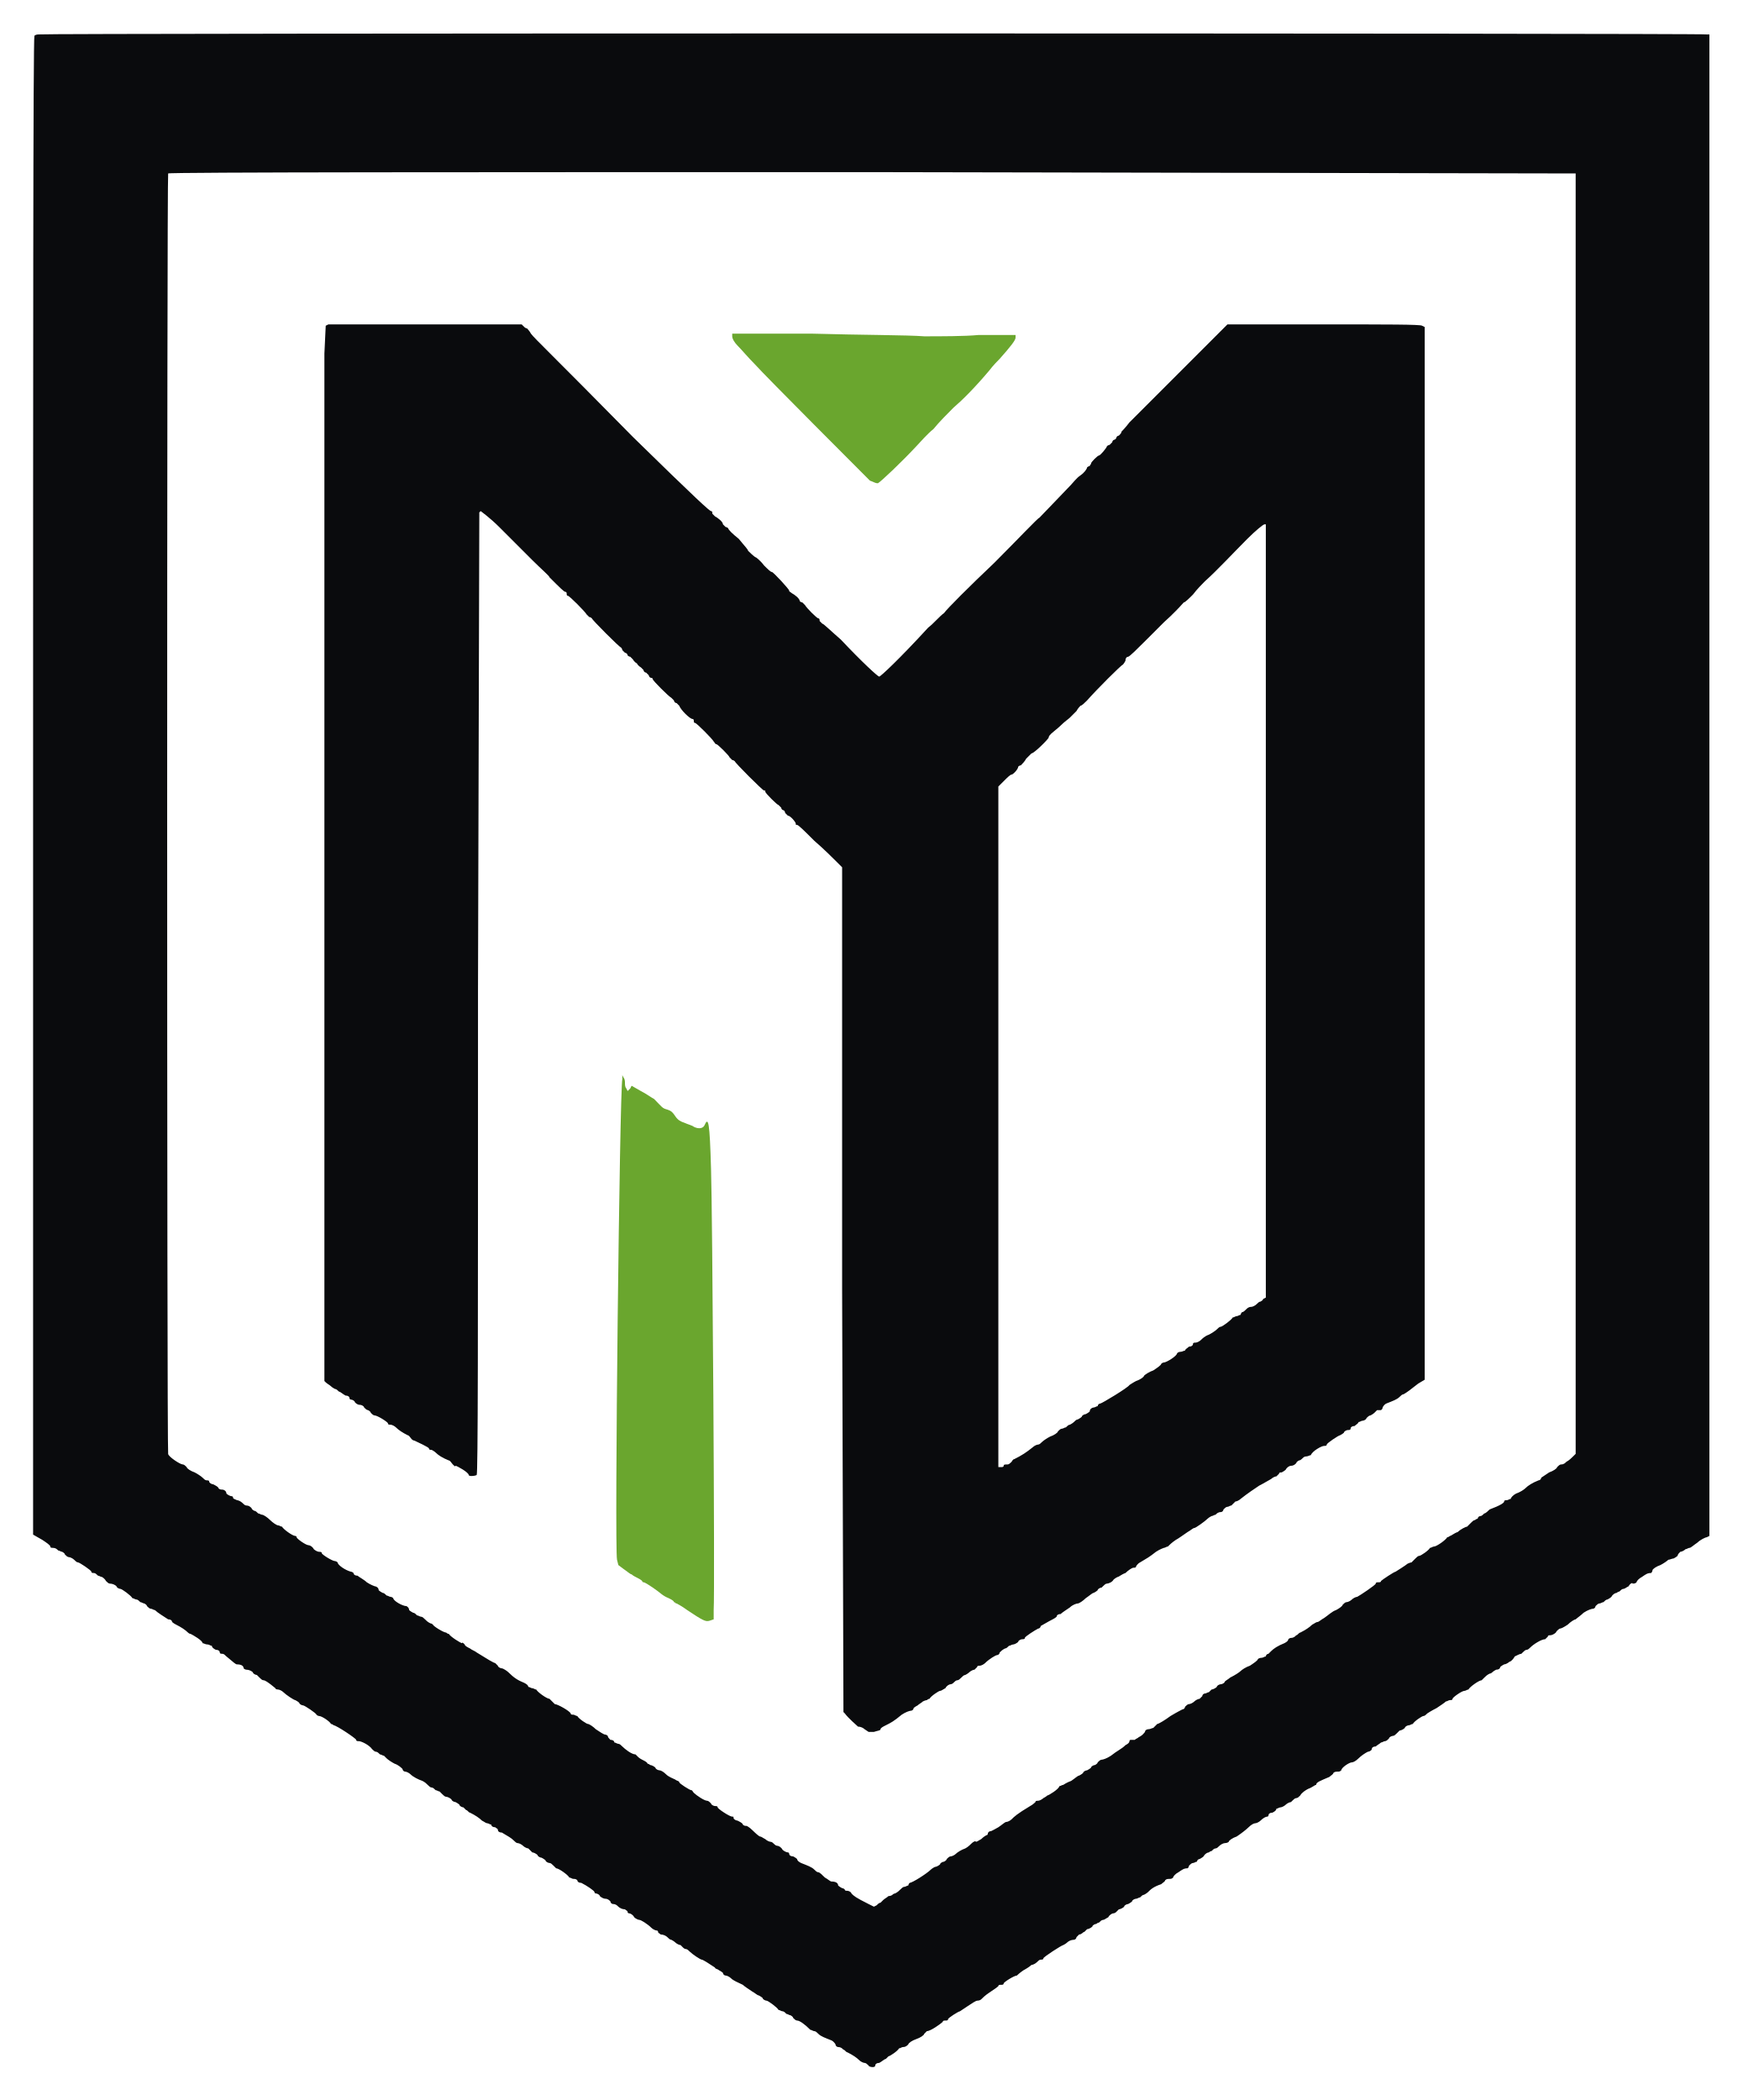
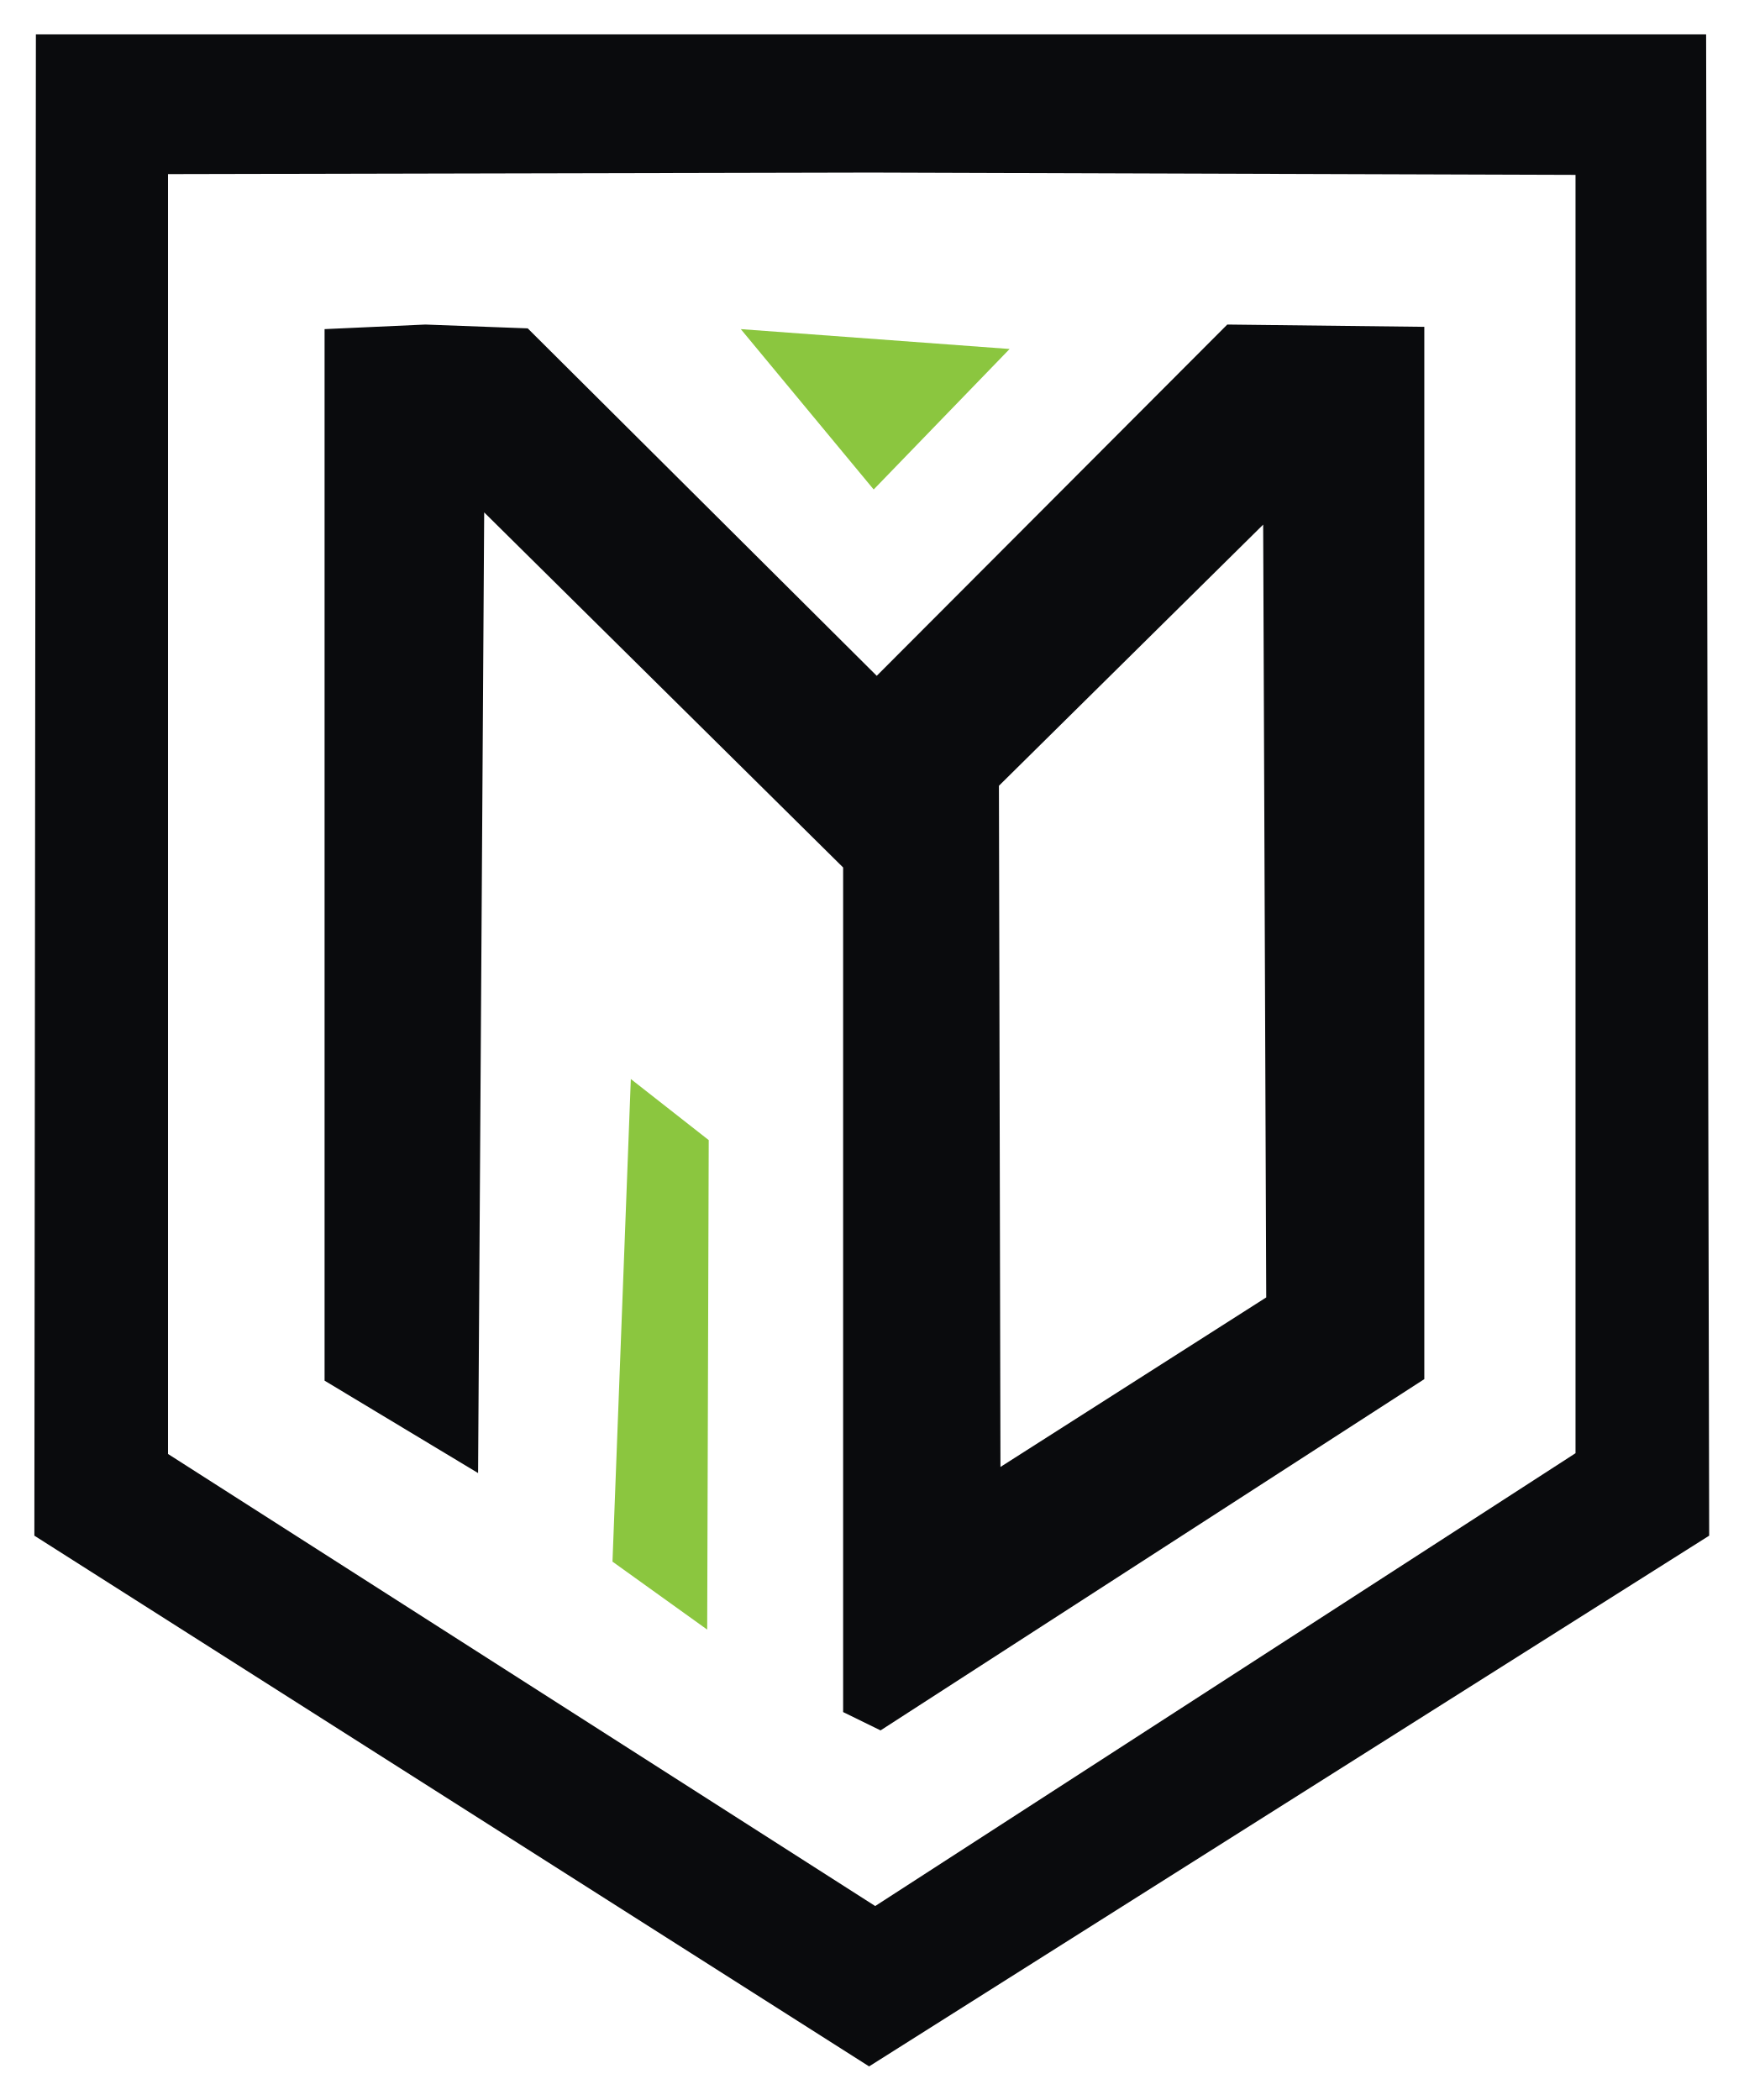
- <svg xmlns="http://www.w3.org/2000/svg" viewBox="0 0 1316 1586" role="img" aria-label="The Match Day Club shield (dark on light)">
-   <g transform="translate(-75 -90)">
-     <path fill="#0A0B0D" fill-rule="evenodd" d="M 104 116 C 102 116, 101 117, 101 117 C 100 118, 100 373, 100 684 L 100 1249 107 1253 C 110 1255, 113 1257, 113 1258 C 113 1259, 114 1259, 115 1259 C 117 1259, 118 1260, 119 1261 C 120 1261, 121 1262, 122 1262 C 122 1262, 124 1263, 124 1264 C 125 1265, 126 1266, 127 1266 C 128 1266, 130 1267, 131 1268 C 132 1269, 133 1270, 134 1270 C 135 1270, 144 1276, 144 1277 C 144 1278, 145 1278, 146 1278 C 147 1278, 148 1279, 149 1280 C 150 1280, 151 1281, 152 1281 C 152 1281, 154 1282, 155 1284 C 156 1285, 157 1286, 158 1286 C 160 1286, 162 1287, 163 1288 C 163 1289, 165 1290, 166 1290 C 167 1290, 174 1295, 175 1297 C 176 1297, 177 1298, 178 1298 C 179 1298, 180 1299, 181 1300 C 182 1300, 183 1301, 184 1301 C 184 1301, 186 1302, 186 1303 C 187 1304, 188 1305, 189 1305 C 190 1305, 191 1306, 192 1306 C 194 1308, 199 1311, 202 1313 C 204 1313, 205 1314, 205 1315 C 205 1315, 206 1316, 208 1317 C 212 1319, 215 1321, 217 1323 C 217 1323, 218 1324, 219 1324 C 221 1325, 228 1329, 228 1331 C 229 1331, 230 1332, 232 1332 C 233 1332, 234 1333, 235 1333 C 235 1334, 236 1335, 238 1336 C 240 1336, 241 1337, 241 1338 C 241 1339, 242 1339, 243 1339 C 244 1339, 245 1340, 246 1341 C 252 1346, 253 1347, 254 1347 C 257 1347, 259 1348, 259 1350 C 259 1350, 260 1351, 261 1351 C 263 1351, 265 1352, 266 1353 C 266 1354, 268 1355, 269 1355 C 269 1355, 270 1356, 271 1357 C 272 1358, 273 1359, 274 1359 C 275 1359, 277 1360, 283 1365 C 283 1366, 285 1366, 285 1366 C 286 1366, 288 1367, 289 1368 C 291 1370, 297 1374, 298 1374 C 298 1374, 300 1375, 301 1376 C 301 1377, 303 1378, 304 1378 C 305 1378, 314 1384, 314 1385 C 314 1385, 315 1386, 316 1386 C 318 1386, 324 1390, 325 1392 C 326 1392, 327 1393, 327 1393 C 329 1393, 344 1403, 344 1404 C 344 1405, 345 1405, 346 1405 C 348 1405, 354 1408, 356 1411 C 357 1412, 358 1413, 359 1413 C 360 1413, 361 1414, 362 1415 C 363 1415, 364 1416, 365 1416 C 365 1416, 366 1417, 367 1418 C 368 1419, 371 1421, 373 1422 C 376 1423, 378 1425, 379 1426 C 379 1427, 380 1428, 381 1428 C 382 1428, 384 1429, 385 1430 C 387 1432, 391 1434, 394 1435 C 396 1436, 397 1437, 398 1438 C 399 1439, 400 1440, 401 1440 C 402 1440, 403 1441, 404 1442 C 405 1442, 406 1443, 407 1443 C 407 1443, 408 1444, 409 1445 C 410 1446, 411 1447, 412 1447 C 413 1447, 415 1448, 416 1449 C 416 1450, 418 1451, 419 1451 C 419 1451, 421 1452, 422 1453 C 422 1454, 424 1455, 425 1455 C 425 1455, 426 1456, 427 1457 C 428 1457, 429 1459, 430 1459 C 434 1461, 437 1463, 439 1465 C 441 1466, 442 1467, 443 1467 C 444 1467, 445 1468, 446 1468 C 446 1469, 447 1470, 449 1470 C 450 1471, 451 1471, 451 1472 C 451 1473, 452 1474, 454 1474 C 459 1477, 461 1478, 463 1480 C 464 1481, 465 1482, 466 1482 C 467 1482, 469 1483, 470 1484 C 471 1485, 473 1486, 474 1486 C 474 1486, 475 1487, 476 1488 C 476 1488, 477 1489, 477 1489 C 478 1489, 480 1490, 481 1491 C 481 1492, 483 1493, 484 1493 C 484 1493, 486 1494, 487 1495 C 487 1496, 489 1497, 490 1497 C 491 1497, 492 1498, 493 1499 C 494 1500, 495 1501, 495 1501 C 497 1501, 504 1506, 505 1508 C 506 1508, 507 1509, 508 1509 C 509 1509, 510 1509, 511 1510 C 511 1511, 512 1512, 514 1512 C 518 1514, 524 1518, 524 1519 C 524 1520, 525 1520, 525 1520 C 526 1520, 528 1521, 528 1522 C 529 1523, 531 1524, 532 1524 C 534 1524, 535 1525, 536 1526 C 536 1527, 537 1528, 538 1528 C 540 1528, 541 1529, 542 1530 C 543 1531, 545 1532, 547 1532 C 548 1533, 549 1533, 549 1534 C 549 1535, 550 1535, 550 1535 C 551 1535, 553 1536, 554 1538 C 555 1539, 557 1540, 558 1540 C 559 1540, 564 1543, 567 1546 C 568 1547, 570 1548, 571 1548 C 571 1548, 572 1548, 572 1549 C 572 1550, 573 1550, 574 1551 C 576 1551, 578 1552, 579 1553 C 580 1554, 581 1555, 582 1555 C 582 1555, 584 1556, 585 1557 C 586 1558, 588 1559, 589 1559 C 589 1559, 590 1560, 591 1561 C 591 1561, 592 1562, 593 1562 C 594 1562, 595 1563, 596 1564 C 598 1566, 604 1570, 605 1570 C 606 1570, 612 1574, 615 1576 C 615 1577, 617 1577, 618 1578 C 620 1579, 621 1580, 621 1580 C 621 1581, 622 1582, 623 1582 C 624 1582, 626 1583, 627 1584 C 629 1586, 632 1587, 636 1589 C 637 1590, 640 1592, 643 1594 C 645 1595, 647 1597, 648 1597 C 648 1597, 650 1598, 651 1599 C 651 1600, 653 1601, 654 1601 C 655 1601, 662 1606, 663 1608 C 664 1608, 665 1609, 666 1609 C 667 1609, 668 1610, 669 1611 C 670 1611, 671 1612, 672 1612 C 672 1612, 674 1613, 674 1614 C 675 1615, 676 1616, 677 1616 C 679 1616, 683 1619, 687 1623 C 688 1623, 689 1624, 690 1624 C 691 1624, 692 1625, 693 1626 C 695 1628, 698 1629, 703 1631 C 705 1632, 706 1634, 706 1634 C 706 1635, 707 1636, 708 1636 C 710 1636, 711 1637, 712 1638 C 713 1638, 714 1640, 715 1640 C 719 1642, 722 1644, 724 1646 C 725 1647, 727 1648, 728 1648 C 729 1648, 730 1649, 731 1650 C 731 1651, 736 1652, 736 1650 C 736 1649, 737 1648, 739 1648 C 741 1647, 743 1645, 744 1645 C 745 1644, 746 1643, 746 1643 C 747 1643, 753 1639, 754 1637 C 755 1637, 756 1636, 757 1636 C 759 1636, 760 1635, 761 1634 C 761 1633, 764 1631, 767 1630 C 770 1629, 773 1627, 773 1626 C 773 1626, 774 1625, 775 1624 C 778 1624, 786 1618, 787 1617 C 787 1616, 788 1616, 789 1616 C 790 1616, 791 1616, 791 1615 C 791 1614, 799 1609, 800 1609 C 800 1609, 803 1607, 806 1605 C 809 1603, 812 1601, 813 1601 C 815 1601, 816 1600, 816 1600 C 817 1599, 819 1597, 822 1595 C 825 1593, 828 1591, 829 1590 C 829 1589, 830 1589, 831 1589 C 832 1589, 833 1589, 833 1588 C 833 1587, 841 1582, 843 1582 C 843 1582, 845 1580, 848 1578 C 850 1577, 853 1575, 854 1574 C 855 1574, 857 1573, 858 1572 C 859 1571, 860 1570, 861 1570 C 862 1570, 863 1570, 863 1569 C 863 1568, 877 1559, 878 1559 C 878 1559, 880 1558, 881 1557 C 882 1556, 884 1555, 886 1555 C 887 1555, 888 1554, 888 1553 C 888 1553, 889 1552, 890 1551 C 892 1551, 893 1549, 894 1549 C 895 1548, 896 1547, 896 1547 C 897 1547, 899 1546, 900 1545 C 900 1544, 902 1543, 903 1543 C 903 1543, 904 1542, 905 1542 C 906 1541, 907 1540, 908 1540 C 909 1540, 910 1539, 912 1538 C 913 1536, 915 1535, 916 1535 C 917 1535, 918 1534, 918 1534 C 919 1533, 920 1532, 920 1532 C 921 1532, 923 1531, 924 1530 C 924 1529, 926 1528, 927 1528 C 927 1528, 929 1527, 930 1526 C 930 1525, 932 1524, 933 1524 C 934 1524, 935 1523, 936 1523 C 937 1522, 938 1521, 939 1521 C 939 1521, 941 1520, 942 1519 C 944 1517, 946 1515, 952 1513 C 953 1512, 955 1511, 955 1510 C 956 1509, 957 1509, 959 1509 C 960 1509, 961 1508, 961 1508 C 961 1507, 963 1505, 965 1504 C 968 1502, 969 1501, 972 1501 C 972 1501, 973 1500, 973 1499 C 974 1498, 975 1497, 976 1497 C 977 1497, 978 1496, 979 1496 C 979 1495, 980 1494, 981 1494 C 981 1494, 983 1493, 984 1492 C 985 1490, 987 1489, 988 1489 C 988 1489, 989 1488, 990 1488 C 991 1487, 992 1486, 993 1486 C 994 1486, 995 1485, 996 1484 C 997 1483, 999 1482, 1000 1482 C 1002 1482, 1003 1481, 1003 1481 C 1003 1480, 1006 1478, 1009 1477 C 1012 1475, 1016 1472, 1018 1470 C 1020 1468, 1022 1467, 1023 1467 C 1024 1467, 1026 1466, 1027 1465 C 1029 1463, 1031 1462, 1032 1462 C 1032 1462, 1033 1462, 1033 1461 C 1033 1460, 1034 1459, 1036 1459 C 1038 1458, 1039 1457, 1039 1456 C 1040 1456, 1041 1455, 1042 1455 C 1043 1455, 1045 1454, 1046 1453 C 1047 1452, 1049 1451, 1050 1451 C 1050 1451, 1051 1450, 1051 1450 C 1052 1449, 1053 1448, 1054 1448 C 1055 1448, 1056 1447, 1057 1446 C 1058 1444, 1061 1442, 1063 1441 C 1066 1440, 1068 1438, 1069 1438 C 1069 1436, 1072 1435, 1079 1432 C 1080 1431, 1082 1430, 1082 1429 C 1083 1428, 1084 1428, 1086 1428 C 1087 1428, 1088 1427, 1088 1427 C 1088 1425, 1094 1421, 1096 1421 C 1097 1421, 1099 1420, 1101 1418 C 1103 1416, 1106 1414, 1108 1413 C 1109 1413, 1111 1412, 1111 1411 C 1111 1410, 1112 1409, 1114 1409 C 1115 1408, 1117 1407, 1118 1406 C 1119 1406, 1120 1405, 1121 1405 C 1122 1405, 1123 1404, 1124 1403 C 1124 1402, 1126 1401, 1127 1401 C 1128 1401, 1129 1400, 1130 1399 C 1131 1398, 1132 1397, 1132 1397 C 1133 1397, 1135 1396, 1136 1395 C 1136 1394, 1138 1393, 1139 1393 C 1140 1393, 1141 1392, 1142 1392 C 1143 1390, 1149 1386, 1150 1386 C 1151 1386, 1152 1385, 1153 1384 C 1153 1384, 1156 1382, 1160 1380 C 1163 1378, 1166 1376, 1167 1375 C 1168 1375, 1169 1374, 1170 1374 C 1171 1374, 1172 1374, 1172 1373 C 1172 1372, 1179 1367, 1181 1367 C 1182 1367, 1183 1366, 1184 1366 C 1185 1364, 1192 1359, 1194 1359 C 1194 1359, 1195 1358, 1196 1357 C 1197 1356, 1198 1355, 1200 1354 C 1201 1354, 1202 1353, 1202 1353 C 1202 1353, 1203 1352, 1205 1351 C 1207 1351, 1208 1350, 1208 1349 C 1208 1349, 1209 1348, 1211 1347 C 1212 1347, 1214 1346, 1215 1345 C 1216 1345, 1218 1343, 1219 1341 C 1221 1340, 1223 1339, 1224 1339 C 1224 1339, 1225 1338, 1225 1338 C 1226 1337, 1227 1336, 1228 1336 C 1229 1336, 1230 1335, 1231 1334 C 1233 1332, 1239 1328, 1242 1328 C 1243 1327, 1244 1326, 1244 1326 C 1244 1325, 1245 1325, 1246 1325 C 1247 1325, 1249 1324, 1250 1323 C 1251 1321, 1253 1320, 1253 1320 C 1254 1320, 1256 1319, 1259 1317 C 1261 1315, 1264 1313, 1265 1313 C 1266 1312, 1269 1310, 1271 1308 C 1274 1306, 1277 1305, 1278 1305 C 1279 1305, 1280 1304, 1280 1303 C 1281 1302, 1282 1301, 1283 1301 C 1284 1301, 1285 1300, 1286 1300 C 1287 1299, 1288 1298, 1289 1298 C 1289 1298, 1291 1297, 1292 1296 C 1293 1294, 1295 1293, 1296 1293 C 1296 1293, 1297 1292, 1298 1292 C 1299 1291, 1300 1290, 1301 1290 C 1302 1290, 1303 1289, 1305 1288 C 1306 1286, 1308 1285, 1308 1286 C 1309 1286, 1310 1286, 1311 1285 C 1311 1284, 1313 1282, 1315 1281 C 1318 1279, 1319 1278, 1322 1278 C 1322 1278, 1323 1277, 1323 1276 C 1323 1275, 1326 1273, 1329 1272 C 1331 1271, 1334 1269, 1335 1268 C 1336 1268, 1338 1267, 1339 1267 C 1341 1266, 1342 1265, 1342 1265 C 1342 1264, 1343 1263, 1344 1262 C 1345 1262, 1347 1261, 1348 1260 C 1349 1260, 1350 1259, 1351 1259 C 1352 1259, 1354 1257, 1357 1255 C 1359 1253, 1363 1251, 1364 1251 L 1366 1250 1366 683 L 1366 116 1364 116 C 1363 115, 106 115, 104 116 M 202 221 C 201 222, 201 1186, 202 1188 C 202 1190, 211 1196, 213 1196 C 214 1196, 215 1197, 216 1198 C 216 1199, 219 1201, 222 1202 C 224 1203, 227 1205, 228 1206 C 229 1207, 230 1208, 231 1208 C 232 1208, 233 1208, 233 1209 C 233 1210, 235 1211, 236 1211 C 238 1212, 240 1213, 240 1214 C 241 1215, 242 1215, 243 1215 C 244 1215, 246 1216, 246 1218 C 247 1219, 249 1220, 250 1220 C 250 1220, 251 1220, 251 1221 C 251 1222, 252 1222, 254 1223 C 255 1223, 257 1224, 258 1225 C 259 1226, 260 1227, 261 1227 C 263 1227, 264 1228, 265 1229 C 265 1230, 267 1231, 267 1231 C 268 1231, 269 1232, 270 1233 C 271 1233, 272 1234, 273 1234 C 274 1234, 277 1236, 279 1238 C 281 1240, 284 1242, 285 1242 C 286 1242, 287 1243, 288 1243 C 289 1245, 296 1250, 298 1250 C 298 1250, 299 1250, 299 1251 C 299 1252, 306 1257, 308 1257 C 309 1257, 311 1258, 312 1260 C 313 1261, 315 1262, 316 1262 C 317 1262, 318 1262, 318 1263 C 318 1264, 326 1269, 328 1269 C 329 1269, 330 1270, 330 1270 C 330 1272, 336 1276, 340 1277 C 341 1277, 342 1278, 342 1278 C 342 1279, 343 1280, 345 1280 C 346 1281, 350 1283, 352 1285 C 355 1287, 358 1288, 358 1288 C 359 1288, 361 1289, 361 1291 C 362 1292, 364 1293, 364 1293 C 365 1293, 366 1294, 367 1295 C 368 1295, 369 1296, 370 1296 C 371 1296, 372 1297, 372 1297 C 372 1299, 379 1303, 382 1303 C 382 1303, 384 1304, 384 1306 C 385 1307, 387 1308, 387 1308 C 388 1308, 389 1309, 390 1310 C 391 1310, 392 1311, 393 1311 C 394 1311, 395 1312, 396 1313 C 397 1314, 398 1315, 400 1316 C 401 1316, 402 1317, 402 1317 C 402 1318, 410 1323, 412 1323 C 412 1323, 413 1324, 414 1324 C 415 1326, 423 1331, 424 1331 C 424 1330, 425 1331, 426 1332 C 426 1333, 428 1334, 430 1335 C 431 1336, 434 1337, 435 1338 C 443 1343, 448 1346, 449 1346 C 449 1346, 450 1347, 451 1348 C 451 1349, 453 1350, 454 1350 C 455 1350, 458 1352, 459 1353 C 463 1357, 466 1359, 471 1361 C 473 1362, 474 1363, 474 1364 C 475 1364, 476 1365, 477 1365 C 478 1365, 479 1366, 480 1366 C 481 1368, 488 1373, 490 1373 C 490 1373, 491 1374, 492 1375 C 493 1376, 494 1377, 494 1377 C 496 1377, 505 1382, 506 1384 C 506 1385, 507 1385, 508 1385 C 509 1385, 510 1386, 511 1386 C 512 1388, 518 1392, 519 1392 C 520 1392, 523 1394, 525 1396 C 528 1398, 531 1400, 532 1400 C 533 1400, 534 1401, 534 1401 C 534 1402, 535 1403, 536 1404 C 538 1404, 539 1405, 539 1406 C 540 1406, 541 1407, 542 1407 C 543 1407, 544 1408, 545 1409 C 547 1411, 552 1415, 555 1415 C 556 1416, 557 1417, 557 1417 C 557 1417, 558 1418, 560 1419 C 562 1420, 564 1421, 564 1422 C 565 1422, 566 1423, 566 1423 C 567 1423, 569 1424, 570 1425 C 570 1426, 572 1427, 573 1427 C 574 1427, 576 1428, 578 1430 C 580 1432, 583 1433, 585 1434 C 586 1435, 588 1435, 588 1436 C 588 1437, 596 1442, 597 1442 C 598 1442, 598 1443, 599 1444 C 601 1446, 607 1450, 609 1450 C 610 1450, 611 1451, 612 1452 C 612 1453, 614 1454, 615 1454 C 616 1454, 617 1454, 617 1455 C 617 1456, 626 1462, 628 1462 C 629 1462, 629 1462, 629 1463 C 629 1464, 631 1465, 632 1465 C 634 1466, 636 1467, 636 1468 C 637 1469, 638 1469, 639 1469 C 639 1469, 641 1470, 643 1472 C 648 1477, 649 1477, 649 1477 C 650 1477, 651 1478, 653 1479 C 654 1480, 656 1481, 657 1481 C 658 1481, 659 1482, 660 1483 C 660 1483, 661 1484, 662 1484 C 663 1484, 665 1485, 666 1487 C 667 1488, 669 1489, 670 1489 C 670 1489, 671 1489, 671 1490 C 671 1491, 672 1492, 674 1492 C 676 1493, 677 1494, 677 1494 C 677 1495, 678 1496, 680 1497 C 685 1499, 688 1500, 690 1502 C 691 1503, 692 1504, 693 1504 C 694 1504, 696 1506, 698 1508 C 700 1509, 702 1511, 703 1511 C 706 1511, 708 1512, 708 1514 C 708 1514, 709 1515, 711 1516 C 712 1516, 713 1517, 713 1517 C 713 1518, 714 1518, 715 1518 C 716 1518, 718 1519, 718 1520 C 720 1522, 721 1523, 731 1528 L 735 1530 737 1529 C 738 1528, 739 1527, 740 1527 C 740 1527, 741 1526, 742 1525 C 743 1524, 745 1523, 746 1522 C 748 1522, 749 1521, 749 1521 C 749 1521, 750 1520, 751 1520 C 753 1519, 754 1518, 755 1517 C 756 1516, 757 1515, 758 1515 C 759 1515, 760 1514, 761 1514 C 761 1513, 762 1512, 762 1512 C 764 1512, 775 1505, 778 1502 C 779 1501, 781 1500, 781 1500 C 782 1500, 784 1499, 785 1498 C 785 1497, 787 1496, 788 1496 C 788 1496, 790 1495, 790 1494 C 791 1493, 792 1492, 793 1492 C 794 1492, 796 1491, 797 1490 C 798 1489, 801 1487, 804 1486 C 806 1485, 808 1483, 809 1482 C 810 1481, 812 1480, 812 1481 C 813 1481, 814 1480, 816 1479 C 818 1477, 820 1476, 820 1476 C 821 1476, 821 1475, 821 1475 C 821 1474, 822 1473, 823 1473 C 824 1473, 827 1471, 829 1470 C 832 1468, 834 1466, 835 1466 C 836 1466, 838 1465, 839 1464 C 841 1462, 843 1460, 853 1454 C 855 1453, 857 1451, 857 1451 C 857 1450, 858 1450, 859 1450 C 860 1450, 862 1449, 863 1448 C 865 1447, 866 1446, 866 1446 C 867 1446, 875 1441, 875 1439 C 876 1439, 877 1438, 878 1438 C 878 1438, 881 1436, 884 1435 C 887 1433, 889 1431, 890 1431 C 890 1431, 892 1430, 893 1429 C 893 1428, 895 1427, 896 1427 C 896 1427, 898 1426, 899 1425 C 899 1424, 901 1423, 902 1423 C 902 1423, 904 1422, 904 1421 C 905 1420, 906 1419, 907 1419 C 908 1419, 911 1418, 914 1416 C 919 1412, 922 1411, 925 1408 C 927 1407, 928 1406, 928 1405 C 928 1405, 928 1404, 929 1404 C 929 1404, 931 1404, 932 1404 C 933 1403, 934 1403, 935 1402 C 935 1402, 937 1401, 938 1400 C 939 1399, 940 1398, 940 1397 C 940 1397, 941 1396, 942 1396 C 944 1396, 945 1395, 946 1395 C 947 1394, 948 1393, 949 1392 C 950 1392, 955 1389, 959 1386 C 964 1383, 968 1381, 968 1381 C 969 1381, 970 1380, 970 1379 C 971 1378, 972 1377, 973 1377 C 974 1377, 976 1376, 977 1375 C 978 1374, 980 1373, 981 1373 C 982 1372, 983 1371, 983 1371 C 983 1370, 984 1369, 985 1369 C 986 1369, 987 1368, 988 1368 C 989 1367, 990 1366, 990 1366 C 991 1366, 993 1365, 994 1364 C 994 1363, 996 1362, 997 1362 C 998 1362, 1000 1361, 1000 1360 C 1001 1359, 1003 1358, 1004 1357 C 1008 1355, 1011 1353, 1012 1352 C 1013 1351, 1016 1349, 1019 1348 C 1022 1346, 1025 1344, 1025 1343 C 1025 1343, 1026 1342, 1028 1342 C 1029 1342, 1030 1341, 1031 1341 C 1031 1340, 1032 1339, 1033 1339 C 1033 1339, 1034 1338, 1035 1337 C 1037 1335, 1040 1333, 1045 1331 C 1047 1330, 1048 1329, 1048 1328 C 1048 1328, 1049 1327, 1050 1327 C 1052 1327, 1053 1326, 1054 1325 C 1055 1325, 1056 1323, 1057 1323 C 1061 1321, 1064 1319, 1066 1317 C 1068 1316, 1069 1315, 1070 1315 C 1071 1315, 1073 1313, 1075 1312 C 1078 1310, 1081 1307, 1084 1306 C 1086 1305, 1089 1303, 1089 1302 C 1090 1301, 1091 1300, 1092 1300 C 1093 1300, 1095 1299, 1096 1298 C 1097 1297, 1099 1296, 1100 1296 C 1102 1295, 1114 1287, 1114 1286 C 1114 1285, 1115 1285, 1116 1285 C 1117 1285, 1118 1285, 1118 1284 C 1119 1283, 1128 1277, 1129 1277 C 1129 1277, 1137 1272, 1138 1271 C 1138 1271, 1140 1270, 1141 1270 C 1142 1269, 1143 1268, 1144 1267 C 1145 1266, 1146 1265, 1147 1265 C 1148 1265, 1154 1261, 1155 1259 C 1156 1259, 1157 1258, 1158 1258 C 1160 1258, 1167 1253, 1168 1251 C 1169 1251, 1170 1250, 1170 1250 C 1171 1250, 1173 1248, 1176 1247 C 1178 1245, 1182 1243, 1183 1243 C 1184 1242, 1185 1241, 1186 1240 C 1187 1239, 1188 1238, 1189 1238 C 1189 1238, 1190 1237, 1191 1237 C 1191 1236, 1192 1235, 1193 1235 C 1194 1235, 1195 1234, 1196 1233 C 1197 1233, 1199 1231, 1200 1230 C 1208 1227, 1211 1225, 1211 1224 C 1211 1223, 1212 1223, 1213 1223 C 1214 1223, 1215 1222, 1216 1222 C 1216 1221, 1218 1219, 1220 1218 C 1223 1217, 1226 1215, 1227 1214 C 1229 1212, 1232 1210, 1237 1208 C 1238 1208, 1239 1207, 1239 1206 C 1239 1206, 1242 1204, 1245 1202 C 1248 1201, 1251 1199, 1251 1198 C 1252 1197, 1253 1196, 1254 1196 C 1256 1196, 1257 1195, 1258 1194 C 1260 1193, 1262 1191, 1263 1190 L 1265 1188 1265 704 L 1265 221 733 220 C 441 220, 202 220, 202 221 M 323 335 L 321 336 320 357 C 320 368, 320 548, 320 755 L 320 1133 321 1134 C 322 1135, 324 1136, 325 1137 C 326 1138, 328 1139, 328 1139 C 329 1139, 330 1140, 331 1141 C 332 1141, 334 1143, 336 1144 C 338 1144, 339 1145, 339 1146 C 339 1147, 340 1147, 340 1147 C 341 1147, 343 1148, 343 1149 C 344 1150, 345 1151, 347 1151 C 348 1151, 350 1152, 350 1153 C 351 1154, 352 1155, 353 1155 C 353 1155, 355 1156, 355 1157 C 356 1158, 357 1159, 358 1159 C 360 1159, 368 1164, 368 1165 C 368 1166, 369 1166, 370 1166 C 371 1166, 373 1167, 374 1168 C 376 1170, 379 1172, 383 1174 C 384 1174, 385 1176, 386 1177 C 386 1177, 387 1178, 388 1178 C 390 1179, 399 1183, 399 1184 C 399 1185, 400 1185, 401 1185 C 401 1185, 403 1186, 404 1187 C 406 1189, 409 1191, 414 1193 C 415 1193, 416 1195, 417 1196 C 418 1197, 419 1198, 419 1197 C 420 1197, 429 1202, 429 1204 C 429 1205, 433 1205, 435 1204 C 436 1203, 436 1106, 436 839 L 437 477 438 476 C 438 476, 445 481, 452 488 C 459 495, 470 506, 477 513 C 484 520, 490 525, 490 526 C 498 534, 501 537, 502 537 C 503 537, 503 538, 503 539 C 503 539, 503 540, 504 540 C 505 540, 517 552, 518 554 C 519 555, 520 556, 520 556 C 521 556, 522 557, 522 557 C 522 558, 543 579, 544 579 C 544 579, 545 580, 545 581 C 546 582, 547 583, 547 583 C 548 583, 549 584, 549 585 C 549 585, 550 586, 551 586 C 551 586, 552 587, 553 588 C 553 588, 554 590, 556 591 C 557 593, 559 594, 559 594 C 560 595, 561 596, 561 596 C 561 597, 562 598, 563 598 C 563 598, 564 599, 565 600 C 565 601, 566 602, 567 602 C 567 602, 568 602, 568 603 C 568 604, 580 616, 582 617 C 583 618, 584 619, 584 619 C 584 620, 585 621, 586 621 C 586 621, 587 622, 588 623 C 589 626, 596 633, 598 633 C 599 633, 599 634, 599 635 C 599 635, 599 636, 600 636 C 601 636, 613 648, 614 650 C 615 651, 615 652, 616 652 C 617 652, 626 661, 626 662 C 626 662, 627 663, 628 664 C 629 664, 630 665, 630 665 C 630 666, 651 687, 652 687 C 653 687, 653 687, 653 688 C 653 689, 662 698, 663 698 C 663 698, 664 699, 665 700 C 665 701, 666 702, 667 702 C 667 702, 668 703, 668 704 C 668 704, 669 705, 670 706 C 672 706, 676 711, 676 712 C 676 713, 676 713, 677 713 C 678 713, 683 718, 690 725 C 697 731, 704 738, 707 741 L 711 745 711 1064 L 712 1383 713 1384 C 716 1388, 722 1393, 723 1394 C 725 1394, 727 1395, 728 1396 L 731 1398 735 1398 C 738 1397, 740 1397, 740 1396 C 740 1395, 742 1394, 744 1393 C 748 1391, 750 1390, 756 1385 C 759 1383, 762 1382, 763 1382 C 764 1382, 765 1381, 765 1380 C 765 1380, 766 1379, 768 1378 C 769 1377, 771 1376, 772 1375 C 772 1375, 774 1374, 775 1374 C 775 1374, 776 1373, 777 1373 C 778 1371, 784 1367, 785 1367 C 786 1367, 787 1366, 789 1365 C 790 1363, 792 1362, 793 1362 C 794 1362, 795 1361, 795 1361 C 796 1360, 797 1359, 798 1359 C 799 1359, 800 1358, 801 1357 C 802 1356, 803 1355, 804 1355 C 804 1355, 806 1354, 807 1353 C 808 1352, 810 1351, 811 1351 C 812 1350, 813 1349, 813 1349 C 813 1348, 814 1348, 815 1348 C 816 1348, 818 1347, 819 1346 C 822 1343, 827 1340, 828 1340 C 829 1340, 830 1339, 830 1338 C 831 1337, 832 1336, 834 1335 C 835 1335, 836 1334, 837 1333 C 838 1333, 839 1332, 840 1332 C 841 1332, 843 1331, 844 1330 C 844 1329, 846 1328, 847 1328 C 848 1328, 849 1328, 849 1327 C 849 1326, 857 1321, 859 1320 C 860 1320, 861 1319, 861 1318 C 863 1317, 866 1315, 870 1313 C 872 1312, 873 1311, 873 1311 C 873 1310, 874 1309, 876 1309 C 877 1308, 880 1306, 883 1304 C 885 1302, 888 1301, 889 1301 C 890 1301, 893 1299, 895 1297 C 898 1295, 900 1293, 901 1293 C 901 1293, 903 1292, 904 1291 C 904 1290, 906 1289, 907 1289 C 907 1289, 908 1288, 908 1288 C 909 1287, 910 1286, 911 1286 C 912 1286, 915 1285, 916 1283 C 917 1282, 919 1281, 919 1281 C 920 1281, 922 1279, 925 1278 C 927 1276, 930 1274, 931 1274 C 932 1274, 933 1274, 933 1273 C 933 1273, 934 1271, 936 1270 C 941 1267, 943 1266, 948 1262 C 951 1260, 954 1259, 954 1259 C 955 1259, 956 1258, 957 1258 C 958 1257, 960 1255, 963 1253 C 965 1252, 969 1249, 972 1247 C 974 1246, 976 1244, 977 1244 C 978 1244, 985 1239, 987 1237 C 988 1236, 990 1235, 990 1235 C 991 1235, 992 1234, 993 1234 C 994 1233, 995 1232, 997 1232 C 998 1232, 999 1231, 999 1230 C 1000 1229, 1001 1228, 1002 1228 C 1003 1228, 1004 1227, 1005 1227 C 1006 1226, 1007 1225, 1008 1224 C 1009 1224, 1011 1223, 1012 1222 C 1017 1218, 1023 1214, 1026 1212 C 1030 1210, 1033 1208, 1035 1207 C 1036 1206, 1038 1205, 1039 1205 C 1040 1204, 1041 1203, 1041 1203 C 1041 1202, 1042 1202, 1043 1202 C 1043 1202, 1045 1201, 1046 1200 C 1047 1198, 1049 1197, 1050 1197 C 1052 1197, 1053 1196, 1054 1195 C 1054 1194, 1056 1193, 1056 1193 C 1057 1193, 1058 1192, 1058 1192 C 1059 1191, 1060 1190, 1061 1190 C 1063 1190, 1064 1189, 1065 1189 C 1066 1186, 1073 1182, 1075 1182 C 1076 1182, 1077 1182, 1077 1181 C 1077 1180, 1086 1174, 1087 1174 C 1087 1174, 1089 1173, 1090 1172 C 1090 1171, 1092 1170, 1093 1170 C 1094 1170, 1095 1170, 1095 1169 C 1095 1168, 1096 1167, 1098 1167 C 1099 1166, 1101 1165, 1101 1164 C 1102 1164, 1103 1163, 1104 1163 C 1105 1163, 1107 1162, 1107 1161 C 1108 1160, 1109 1159, 1110 1159 C 1110 1159, 1112 1158, 1113 1157 C 1114 1156, 1115 1155, 1115 1155 C 1116 1155, 1117 1155, 1118 1155 C 1118 1155, 1119 1154, 1119 1154 C 1119 1153, 1120 1151, 1122 1150 C 1127 1148, 1130 1147, 1132 1145 C 1133 1144, 1134 1143, 1135 1143 C 1137 1142, 1141 1139, 1146 1135 L 1151 1132 1151 734 L 1151 337 1149 336 C 1148 335, 1123 335, 1074 335 L 1002 335 995 342 C 985 352, 935 402, 928 409 C 925 413, 922 416, 922 416 C 922 417, 921 418, 920 419 C 919 419, 918 420, 918 421 C 918 421, 917 422, 917 422 C 916 422, 915 423, 915 424 C 915 424, 914 425, 913 426 C 912 426, 911 427, 911 427 C 911 428, 906 434, 905 434 C 904 434, 899 439, 899 440 C 899 441, 898 441, 898 442 C 897 442, 896 443, 896 443 C 896 444, 894 447, 891 449 C 888 451, 885 455, 884 456 C 882 458, 864 477, 860 481 C 859 481, 844 497, 826 515 C 807 533, 790 550, 788 553 C 785 555, 780 561, 776 564 C 754 588, 740 601, 739 601 C 738 601, 726 590, 710 573 C 703 567, 697 561, 696 561 C 695 560, 694 559, 694 559 C 694 558, 694 557, 693 557 C 692 557, 684 549, 683 547 C 682 546, 681 545, 681 545 C 680 545, 679 544, 679 544 C 679 542, 675 539, 673 538 C 672 537, 671 537, 671 536 C 671 535, 659 522, 658 522 C 657 522, 655 520, 652 517 C 649 513, 646 511, 646 511 C 645 511, 640 506, 640 506 C 640 505, 637 502, 633 497 C 628 493, 625 490, 625 489 C 625 489, 624 488, 623 488 C 622 487, 621 486, 621 486 C 621 484, 617 481, 615 480 C 614 479, 613 478, 613 478 C 613 477, 613 476, 612 476 C 611 476, 602 468, 553 420 C 491 357, 479 346, 476 342 C 475 340, 473 338, 473 338 C 472 338, 471 337, 471 337 L 469 335 398 335 C 359 335, 325 335, 323 335 M 1017 497 C 1007 507, 994 521, 985 529 C 983 531, 979 535, 976 539 C 973 542, 970 545, 969 545 C 961 554, 955 559, 954 560 C 953 561, 947 567, 940 574 C 934 580, 928 586, 927 586 C 926 586, 925 587, 925 589 C 924 591, 923 592, 923 592 C 922 592, 903 611, 896 619 C 894 621, 892 623, 891 623 C 891 623, 889 625, 888 627 C 886 629, 884 631, 883 632 C 882 633, 879 635, 876 638 C 874 640, 870 643, 869 644 C 868 645, 867 646, 867 647 C 867 648, 856 659, 854 659 C 854 659, 852 661, 850 663 C 849 665, 847 667, 846 668 C 845 668, 844 669, 844 669 C 844 671, 840 675, 839 675 C 838 675, 836 677, 833 680 L 829 684 829 941 L 829 1198 831 1198 C 832 1198, 833 1198, 833 1197 C 833 1196, 834 1196, 836 1196 C 837 1196, 838 1195, 839 1194 C 839 1194, 840 1192, 841 1192 C 847 1189, 850 1187, 855 1183 C 856 1182, 858 1181, 859 1181 C 860 1181, 861 1180, 862 1179 C 863 1178, 866 1176, 868 1175 C 871 1174, 874 1172, 874 1171 C 875 1170, 876 1169, 877 1169 C 878 1169, 879 1168, 880 1168 C 881 1167, 882 1166, 883 1166 C 883 1166, 885 1165, 886 1164 C 887 1163, 888 1162, 889 1162 C 889 1162, 891 1161, 892 1160 C 892 1159, 894 1158, 895 1158 C 895 1158, 897 1157, 898 1156 C 898 1154, 900 1153, 901 1153 C 902 1153, 903 1152, 904 1152 C 904 1151, 905 1150, 906 1150 C 907 1150, 927 1138, 928 1136 C 928 1136, 931 1134, 933 1133 C 936 1132, 939 1130, 939 1129 C 940 1128, 943 1126, 946 1125 C 949 1123, 952 1121, 952 1120 C 952 1120, 953 1119, 954 1119 C 956 1119, 964 1114, 964 1112 C 964 1112, 965 1111, 966 1111 C 968 1111, 969 1110, 970 1110 C 970 1109, 972 1108, 973 1107 C 975 1107, 976 1106, 976 1105 C 976 1104, 977 1104, 978 1104 C 979 1104, 981 1103, 982 1102 C 983 1101, 985 1099, 988 1098 C 990 1097, 993 1095, 994 1094 C 995 1093, 996 1092, 997 1092 C 998 1092, 1005 1087, 1006 1085 C 1007 1085, 1008 1084, 1009 1084 C 1010 1084, 1011 1083, 1012 1083 C 1012 1082, 1013 1081, 1013 1081 C 1014 1081, 1015 1080, 1016 1079 C 1017 1078, 1018 1077, 1020 1077 C 1021 1077, 1023 1076, 1024 1075 C 1025 1074, 1026 1073, 1027 1073 C 1027 1073, 1029 1072, 1029 1071 L 1031 1070 1031 778 L 1031 486 1030 486 C 1029 486, 1023 491, 1017 497" />
-     <path fill="#8BC63F" d="M 691 381 C 687 385, 686 385, 683 381 C 682 380, 680 379, 680 379 C 678 379, 675 381, 675 383 C 675 384, 671 384, 670 383 C 670 382, 669 381, 668 381 C 668 381, 667 380, 666 380 C 666 378, 662 377, 662 379 C 662 380, 671 389, 673 390 C 676 392, 683 399, 687 405 C 689 407, 695 413, 701 418 C 706 423, 713 430, 717 434 C 723 441, 735 452, 737 453 C 738 453, 756 436, 761 429 C 763 427, 769 420, 775 415 C 780 410, 789 401, 794 396 C 806 385, 809 379, 802 382 C 801 383, 799 384, 798 384 C 797 384, 795 385, 794 386 C 791 388, 790 389, 790 387 C 790 384, 783 383, 779 386 L 777 388 758 387 L 740 387 738 385 L 737 384 724 384 L 710 385 709 382 C 706 378, 706 378, 702 383 C 699 388, 697 390, 694 389 C 691 388, 691 385, 695 383 C 697 381, 698 377, 696 377 C 695 377, 693 379, 691 381 M 680 388 L 679 389 680 390 C 681 390, 682 391, 682 390 C 683 390, 684 391, 686 393 C 689 397, 692 398, 692 396 C 692 395, 683 386, 682 386 C 682 386, 681 387, 680 388 M 699 394 L 698 395 699 397 C 700 397, 701 398, 702 398 L 704 398 704 395 L 704 392 702 392 C 701 392, 700 393, 699 394 M 545 1017 C 544 1036, 543 1266, 544 1269 C 545 1271, 549 1275, 557 1279 C 559 1280, 562 1282, 562 1282 C 562 1282, 564 1283, 566 1284 C 567 1285, 571 1288, 574 1290 C 577 1292, 583 1296, 587 1299 C 590 1301, 595 1304, 597 1306 C 599 1307, 601 1308, 601 1308 C 602 1308, 604 1309, 606 1311 C 608 1312, 610 1313, 611 1313 C 612 1312, 611 1076, 610 1049 C 610 1025, 608 1024, 607 1046 C 607 1058, 606 1062, 605 1062 C 604 1062, 603 1058, 603 1053 C 603 1051, 603 1050, 602 1050 C 601 1050, 601 1048, 600 1046 C 599 1039, 597 1041, 597 1050 C 596 1056, 595 1058, 594 1058 C 594 1058, 593 1057, 593 1056 C 593 1055, 592 1054, 592 1054 C 591 1054, 590 1053, 590 1052 C 590 1051, 590 1050, 591 1050 C 592 1050, 592 1049, 592 1048 C 592 1047, 592 1046, 591 1046 C 590 1046, 590 1045, 590 1045 C 590 1044, 590 1043, 589 1043 C 588 1043, 588 1042, 588 1041 C 588 1040, 587 1039, 587 1039 C 586 1039, 585 1040, 585 1041 L 585 1043 581 1043 L 577 1043 577 1041 L 577 1039 570 1039 L 562 1039 562 1041 L 562 1043 559 1043 L 555 1043 555 1039 C 554 1033, 552 1034, 552 1040 C 552 1045, 550 1054, 549 1054 C 548 1054, 547 1045, 547 1031 C 547 1024, 546 1014, 546 1011 L 545 1004 545 1017" />
-     <path fill="#6AA62E" d="M 628 344 C 628 346, 630 349, 632 351 C 635 354, 640 360, 645 365 C 653 374, 727 448, 732 453 C 735 454, 736 455, 738 455 C 740 454, 756 439, 768 426 C 770 424, 775 418, 780 414 C 784 409, 791 402, 795 398 C 802 392, 811 383, 822 370 C 825 366, 829 362, 830 361 C 838 352, 842 347, 842 345 L 842 343 837 343 C 835 343, 824 343, 814 343 C 804 344, 785 344, 773 344 C 761 343, 723 343, 689 342 L 628 342 628 344 M 691 381 C 687 385, 686 385, 683 381 C 682 380, 680 379, 680 379 C 678 379, 675 381, 675 383 C 675 384, 671 384, 670 383 C 670 382, 669 381, 668 381 C 668 381, 667 380, 666 380 C 666 378, 662 377, 662 379 C 662 380, 671 389, 673 390 C 676 392, 683 399, 687 405 C 689 407, 695 413, 701 418 C 706 423, 713 430, 717 434 C 723 441, 735 452, 737 453 C 738 453, 756 436, 761 429 C 763 427, 769 420, 775 415 C 780 410, 789 401, 794 396 C 806 385, 809 379, 802 382 C 801 383, 799 384, 798 384 C 797 384, 795 385, 794 386 C 791 388, 790 389, 790 387 C 790 384, 783 383, 779 386 L 777 388 758 387 L 740 387 738 385 L 737 384 724 384 L 710 385 709 382 C 706 378, 706 378, 702 383 C 699 388, 697 390, 694 389 C 691 388, 691 385, 695 383 C 697 381, 698 377, 696 377 C 695 377, 693 379, 691 381 M 680 388 L 679 389 680 390 C 681 390, 682 391, 682 390 C 683 390, 684 391, 686 393 C 689 397, 692 398, 692 396 C 692 395, 683 386, 682 386 C 682 386, 681 387, 680 388 M 699 394 L 698 395 699 397 C 700 397, 701 398, 702 398 L 704 398 704 395 L 704 392 702 392 C 701 392, 700 393, 699 394 M 545 905 C 543 913, 539 1258, 541 1268 L 542 1272 546 1275 C 549 1277, 551 1279, 552 1279 C 553 1280, 555 1281, 557 1282 C 559 1283, 560 1284, 560 1284 C 560 1285, 561 1285, 561 1285 C 562 1285, 565 1287, 568 1289 C 574 1293, 575 1295, 580 1297 C 582 1298, 584 1299, 584 1300 C 585 1300, 585 1301, 586 1301 C 586 1301, 590 1303, 594 1306 C 606 1314, 608 1315, 611 1314 L 614 1313 614 1306 C 615 1291, 613 1001, 612 973 C 611 937, 610 933, 607 940 C 606 942, 603 943, 599 941 C 598 940, 594 939, 592 938 C 589 937, 587 936, 585 933 C 583 930, 582 929, 579 928 C 575 927, 575 926, 569 920 C 567 919, 563 916, 559 914 L 552 910 551 912 L 549 914 548 912 C 547 911, 547 909, 547 908 C 547 907, 547 905, 546 904 L 545 902 545 905 M 545 1017 C 544 1036, 543 1266, 544 1269 C 545 1271, 549 1275, 557 1279 C 559 1280, 562 1282, 562 1282 C 562 1282, 564 1283, 566 1284 C 567 1285, 571 1288, 574 1290 C 577 1292, 583 1296, 587 1299 C 590 1301, 595 1304, 597 1306 C 599 1307, 601 1308, 601 1308 C 602 1308, 604 1309, 606 1311 C 608 1312, 610 1313, 611 1313 C 612 1312, 611 1076, 610 1049 C 610 1025, 608 1024, 607 1046 C 607 1058, 606 1062, 605 1062 C 604 1062, 603 1058, 603 1053 C 603 1051, 603 1050, 602 1050 C 601 1050, 601 1048, 600 1046 C 599 1039, 597 1041, 597 1050 C 596 1056, 595 1058, 594 1058 C 594 1058, 593 1057, 593 1056 C 593 1055, 592 1054, 592 1054 C 591 1054, 590 1053, 590 1052 C 590 1051, 590 1050, 591 1050 C 592 1050, 592 1049, 592 1048 C 592 1047, 592 1046, 591 1046 C 590 1046, 590 1045, 590 1045 C 590 1044, 590 1043, 589 1043 C 588 1043, 588 1042, 588 1041 C 588 1040, 587 1039, 587 1039 C 586 1039, 585 1040, 585 1041 L 585 1043 581 1043 L 577 1043 577 1041 L 577 1039 570 1039 L 562 1039 562 1041 L 562 1043 559 1043 L 555 1043 555 1039 C 554 1033, 552 1034, 552 1040 C 552 1045, 550 1054, 549 1054 C 548 1054, 547 1045, 547 1031 C 547 1024, 546 1014, 546 1011 L 545 1004 545 1017" />
+ <svg xmlns="http://www.w3.org/2000/svg" viewBox="0 0 2283 2750" role="img" aria-label="The Match Day Club shield (dark on light)">
+   <g transform="translate(-129 -155)">
+     <path fill="#0A0B0D" fill-rule="evenodd" d="M2363 200 L176 200 L174 2166 L1267 2861 L2367 2166Z M1270 381 L349 383 L349 2059 L1275 2651 L2192 2058 L2192 384Z M686 580 L554 586 L554 1963 L755 2084 L763 826 L1233 1291 L1233 2397 L1282 2421 L1994 1961 L1994 583 L1736 580 L1277 1040 L820 585Z M1783 842 L1437 1184 L1439 2076 L1787 1854Z" />
+     <path fill="#8BC63F" d="M1099 586 L1273 796 L1451 612Z M955 1568 L931 2200 L1055 2289 L1057 1648Z" />
  </g>
</svg>
